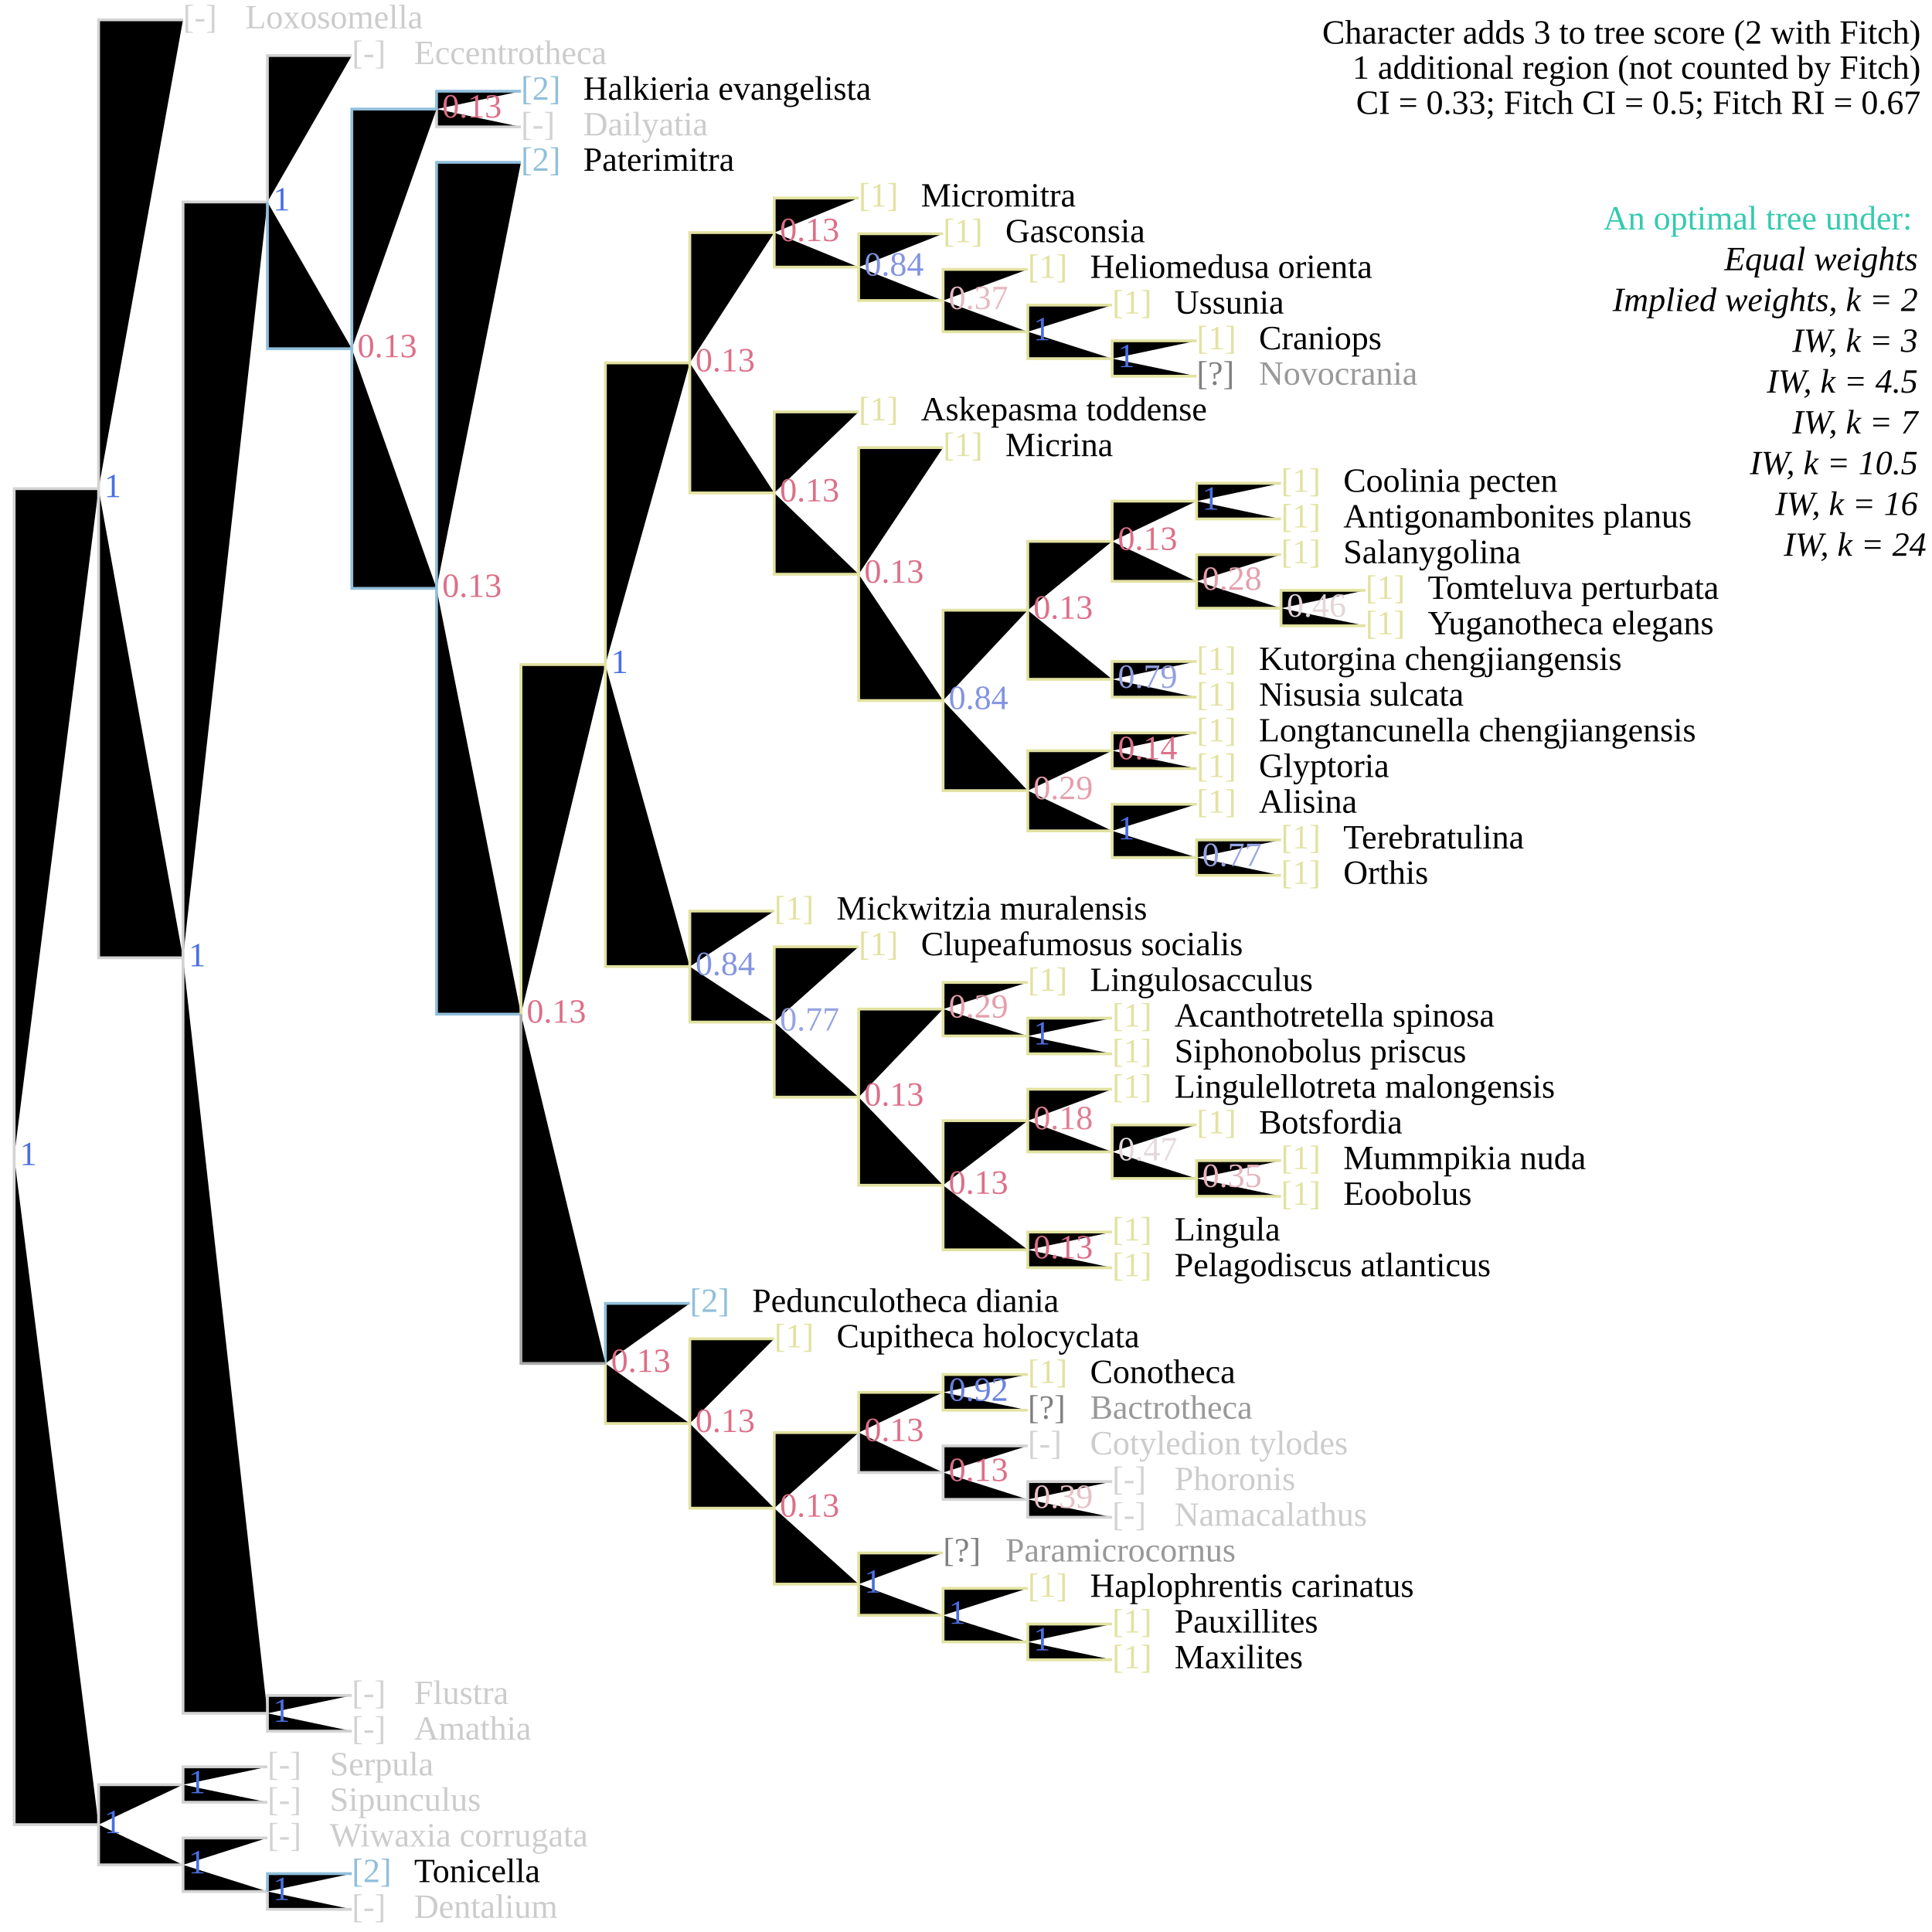
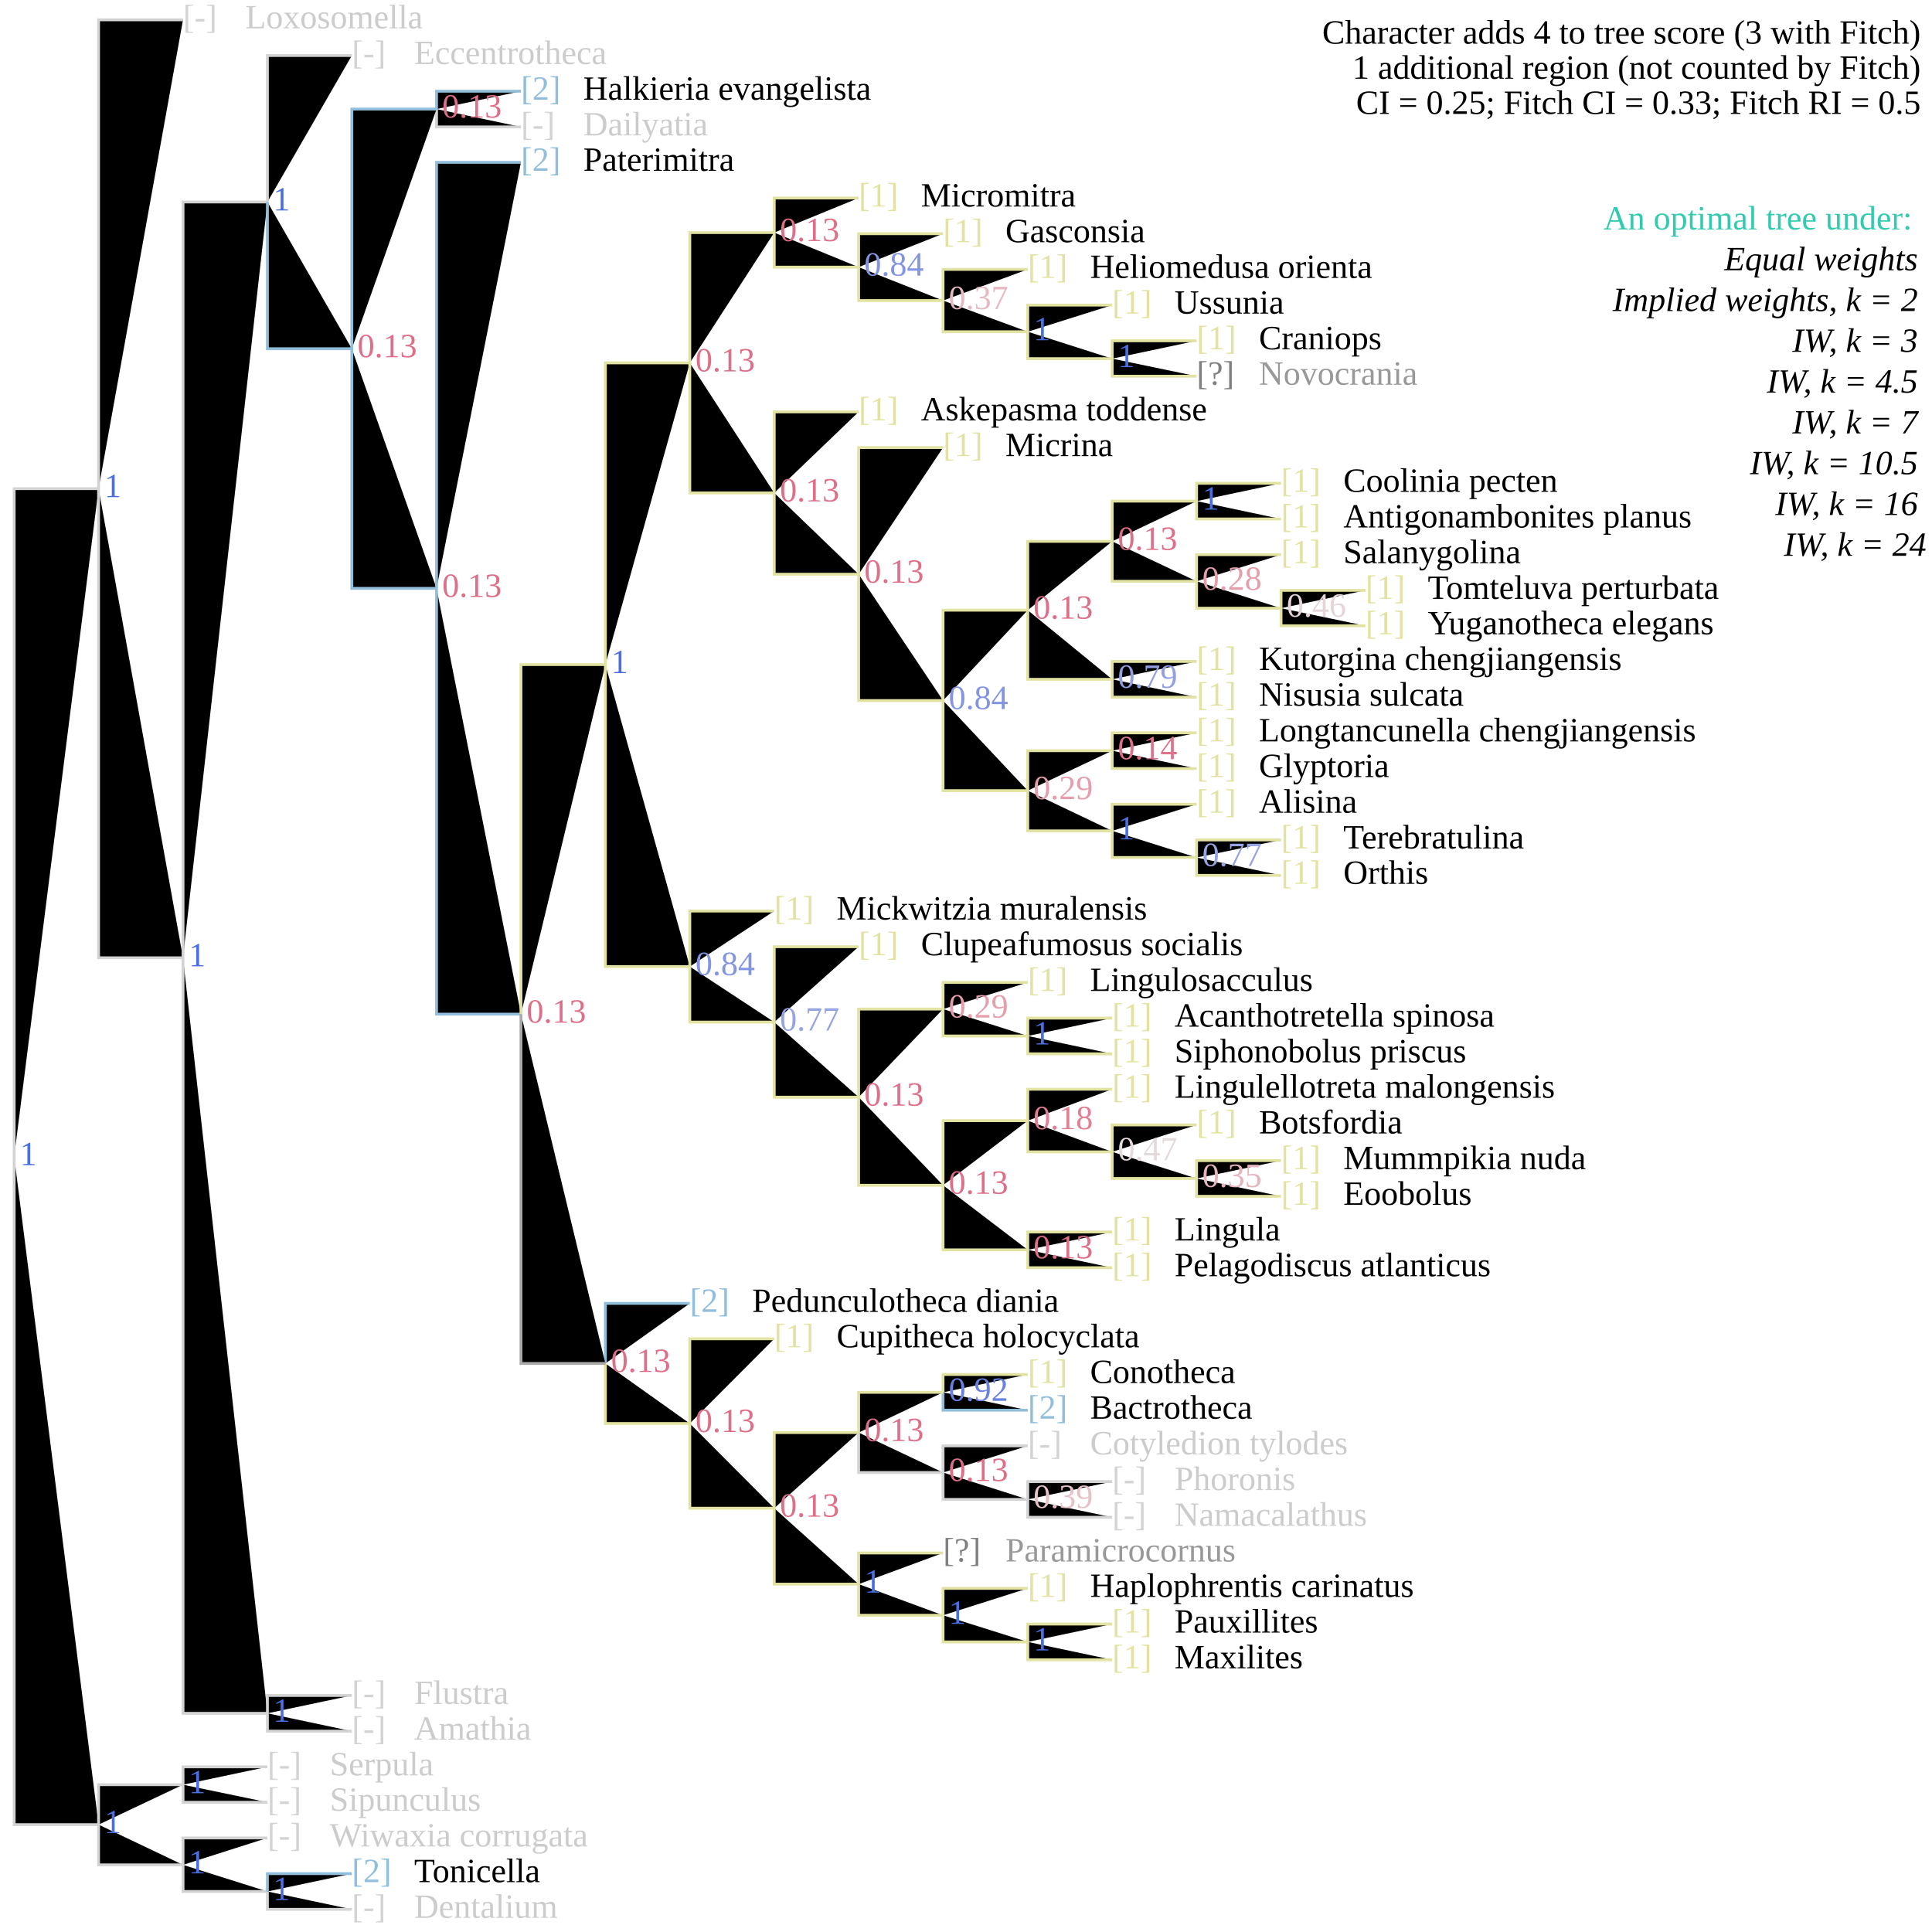
<svg xmlns="http://www.w3.org/2000/svg" version="1.1" width="682" height="682" class="tree" data-char="71">
-   <text x="678" y="15.4" text-anchor="end" class="stepsLabel">Character adds <tspan class="score">3</tspan> to tree score (<tspan class="score fitch">2</tspan> with Fitch)</text>
+   <text x="678" y="15.4" text-anchor="end" class="stepsLabel">Character adds <tspan class="score">4</tspan> to tree score (<tspan class="score fitch">3</tspan> with Fitch)</text>
  <text x="678" y="27.8" text-anchor="end" class="stepsLabel">
    <tspan class="score">1</tspan> additional region (not counted by Fitch)</text>
-   <text x="678" y="40.2" text-anchor="end" class="stepsLabel">CI = 0.33; Fitch CI = 0.5; Fitch RI = 0.67</text>
+   <text x="678" y="40.2" text-anchor="end" class="stepsLabel">CI = 0.25; Fitch CI = 0.33; Fitch RI = 0.5</text>
  <text x="678" y="65" text-anchor="end" class="stepsLabel">
    <tspan dy="16" fill="#34caaf">An optimal tree under:</tspan>
    <tspan x="680" style="font-style:italic" class="notThisAn" dy="1.2em">Equal weights</tspan>
    <tspan x="680" style="font-style:italic" class="thisAn" dy="1.2em">Implied weights, k = 2</tspan>
    <tspan x="680" style="font-style:italic" class="thisAn" dy="1.2em">IW, k = 3</tspan>
    <tspan x="680" style="font-style:italic" class="notThisAn" dy="1.2em">IW, k = 4.5</tspan>
    <tspan x="680" style="font-style:italic" class="notThisAn" dy="1.2em">IW, k = 7</tspan>
    <tspan x="680" style="font-style:italic" class="notThisAn" dy="1.2em">IW, k = 10.5</tspan>
    <tspan x="680" style="font-style:italic" class="notThisAn" dy="1.2em">IW, k = 16</tspan>
    <tspan x="680" style="font-style:italic" class="notThisAn" dy="1.2em">IW, k = 24</tspan>
  </text>
  <text x="124.2" y="664.4" fill="#91bfdb" class="flag">[2]</text>
  <text x="146.2" y="664.4" fill="#000" class="taxonLabel">Tonicella</text>
  <text x="124.2" y="677" fill="lightgrey" class="flag">[-]</text>
  <text x="146.2" y="677" fill="#ccc" class="taxonLabel">Dentalium</text>
  <text x="94.4" y="651.8" fill="lightgrey" class="flag">[-]</text>
  <text x="116.4" y="651.8" fill="#ccc" class="taxonLabel">Wiwaxia corrugata</text>
  <text x="94.4" y="626.7" fill="lightgrey" class="flag">[-]</text>
  <text x="116.4" y="626.7" fill="#ccc" class="taxonLabel">Serpula</text>
  <text x="94.4" y="639.2" fill="lightgrey" class="flag">[-]</text>
  <text x="116.4" y="639.2" fill="#ccc" class="taxonLabel">Sipunculus</text>
  <text x="124.2" y="601.5" fill="lightgrey" class="flag">[-]</text>
  <text x="146.2" y="601.5" fill="#ccc" class="taxonLabel">Flustra</text>
  <text x="124.2" y="614.1" fill="lightgrey" class="flag">[-]</text>
  <text x="146.2" y="614.1" fill="#ccc" class="taxonLabel">Amathia</text>
  <text x="392.6" y="576.3" fill="#e2e2a2" class="flag">[1]</text>
  <text x="414.6" y="576.3" fill="#000" class="taxonLabel">Pauxillites</text>
  <text x="392.6" y="588.9" fill="#e2e2a2" class="flag">[1]</text>
  <text x="414.6" y="588.9" fill="#000" class="taxonLabel">Maxilites</text>
  <text x="362.8" y="563.7" fill="#e2e2a2" class="flag">[1]</text>
  <text x="384.8" y="563.7" fill="#000" class="taxonLabel">Haplophrentis carinatus</text>
  <text x="332.9" y="551.2" fill="grey" class="flag">[?]</text>
  <text x="354.9" y="551.2" fill="#999" class="taxonLabel">Paramicrocornus</text>
  <text x="392.6" y="526" fill="lightgrey" class="flag">[-]</text>
  <text x="414.6" y="526" fill="#ccc" class="taxonLabel">Phoronis</text>
  <text x="392.6" y="538.6" fill="lightgrey" class="flag">[-]</text>
  <text x="414.6" y="538.6" fill="#ccc" class="taxonLabel">Namacalathus</text>
  <text x="362.8" y="513.4" fill="lightgrey" class="flag">[-]</text>
  <text x="384.8" y="513.4" fill="#ccc" class="taxonLabel">Cotyledion tylodes</text>
  <text x="362.8" y="488.2" fill="#e2e2a2" class="flag">[1]</text>
  <text x="384.8" y="488.2" fill="#000" class="taxonLabel">Conotheca</text>
-   <text x="362.8" y="500.8" fill="grey" class="flag">[?]</text>
-   <text x="384.8" y="500.8" fill="#999" class="taxonLabel">Bactrotheca</text>
+   <text x="362.8" y="500.8" fill="#91bfdb" class="flag">[2]</text>
+   <text x="384.8" y="500.8" fill="#000" class="taxonLabel">Bactrotheca</text>
  <text x="273.3" y="475.6" fill="#e2e2a2" class="flag">[1]</text>
  <text x="295.3" y="475.6" fill="#000" class="taxonLabel">Cupitheca holocyclata</text>
  <text x="243.5" y="463.1" fill="#91bfdb" class="flag">[2]</text>
  <text x="265.5" y="463.1" fill="#000" class="taxonLabel">Pedunculotheca diania</text>
  <text x="392.6" y="437.9" fill="#e2e2a2" class="flag">[1]</text>
  <text x="414.6" y="437.9" fill="#000" class="taxonLabel">Lingula</text>
  <text x="392.6" y="450.5" fill="#e2e2a2" class="flag">[1]</text>
  <text x="414.6" y="450.5" fill="#000" class="taxonLabel">Pelagodiscus atlanticus</text>
  <text x="452.2" y="412.7" fill="#e2e2a2" class="flag">[1]</text>
  <text x="474.2" y="412.7" fill="#000" class="taxonLabel">Mummpikia nuda</text>
  <text x="452.2" y="425.3" fill="#e2e2a2" class="flag">[1]</text>
  <text x="474.2" y="425.3" fill="#000" class="taxonLabel">Eoobolus</text>
  <text x="422.4" y="400.1" fill="#e2e2a2" class="flag">[1]</text>
  <text x="444.4" y="400.1" fill="#000" class="taxonLabel">Botsfordia</text>
  <text x="392.6" y="387.5" fill="#e2e2a2" class="flag">[1]</text>
  <text x="414.6" y="387.5" fill="#000" class="taxonLabel">Lingulellotreta malongensis</text>
  <text x="392.6" y="362.4" fill="#e2e2a2" class="flag">[1]</text>
  <text x="414.6" y="362.4" fill="#000" class="taxonLabel">Acanthotretella spinosa</text>
  <text x="392.6" y="375" fill="#e2e2a2" class="flag">[1]</text>
  <text x="414.6" y="375" fill="#000" class="taxonLabel">Siphonobolus priscus</text>
  <text x="362.8" y="349.8" fill="#e2e2a2" class="flag">[1]</text>
  <text x="384.8" y="349.8" fill="#000" class="taxonLabel">Lingulosacculus</text>
  <text x="303.1" y="337.2" fill="#e2e2a2" class="flag">[1]</text>
  <text x="325.1" y="337.2" fill="#000" class="taxonLabel">Clupeafumosus socialis</text>
  <text x="273.3" y="324.6" fill="#e2e2a2" class="flag">[1]</text>
  <text x="295.3" y="324.6" fill="#000" class="taxonLabel">Mickwitzia muralensis</text>
  <text x="452.2" y="299.5" fill="#e2e2a2" class="flag">[1]</text>
  <text x="474.2" y="299.5" fill="#000" class="taxonLabel">Terebratulina</text>
  <text x="452.2" y="312" fill="#e2e2a2" class="flag">[1]</text>
  <text x="474.2" y="312" fill="#000" class="taxonLabel">Orthis</text>
  <text x="422.4" y="286.9" fill="#e2e2a2" class="flag">[1]</text>
  <text x="444.4" y="286.9" fill="#000" class="taxonLabel">Alisina</text>
  <text x="422.4" y="261.7" fill="#e2e2a2" class="flag">[1]</text>
  <text x="444.4" y="261.7" fill="#000" class="taxonLabel">Longtancunella chengjiangensis</text>
  <text x="422.4" y="274.3" fill="#e2e2a2" class="flag">[1]</text>
  <text x="444.4" y="274.3" fill="#000" class="taxonLabel">Glyptoria</text>
  <text x="422.4" y="236.5" fill="#e2e2a2" class="flag">[1]</text>
  <text x="444.4" y="236.5" fill="#000" class="taxonLabel">Kutorgina chengjiangensis</text>
  <text x="422.4" y="249.1" fill="#e2e2a2" class="flag">[1]</text>
  <text x="444.4" y="249.1" fill="#000" class="taxonLabel">Nisusia sulcata</text>
  <text x="482" y="211.4" fill="#e2e2a2" class="flag">[1]</text>
  <text x="504" y="211.4" fill="#000" class="taxonLabel">Tomteluva perturbata</text>
  <text x="482" y="223.9" fill="#e2e2a2" class="flag">[1]</text>
  <text x="504" y="223.9" fill="#000" class="taxonLabel">Yuganotheca elegans</text>
  <text x="452.2" y="198.8" fill="#e2e2a2" class="flag">[1]</text>
  <text x="474.2" y="198.8" fill="#000" class="taxonLabel">Salanygolina</text>
  <text x="452.2" y="173.6" fill="#e2e2a2" class="flag">[1]</text>
  <text x="474.2" y="173.6" fill="#000" class="taxonLabel">Coolinia pecten</text>
  <text x="452.2" y="186.2" fill="#e2e2a2" class="flag">[1]</text>
  <text x="474.2" y="186.2" fill="#000" class="taxonLabel">Antigonambonites planus</text>
  <text x="332.9" y="161" fill="#e2e2a2" class="flag">[1]</text>
  <text x="354.9" y="161" fill="#000" class="taxonLabel">Micrina</text>
  <text x="303.1" y="148.4" fill="#e2e2a2" class="flag">[1]</text>
  <text x="325.1" y="148.4" fill="#000" class="taxonLabel">Askepasma toddense</text>
  <text x="422.4" y="123.3" fill="#e2e2a2" class="flag">[1]</text>
  <text x="444.4" y="123.3" fill="#000" class="taxonLabel">Craniops</text>
  <text x="422.4" y="135.8" fill="grey" class="flag">[?]</text>
  <text x="444.4" y="135.8" fill="#999" class="taxonLabel">Novocrania</text>
  <text x="392.6" y="110.7" fill="#e2e2a2" class="flag">[1]</text>
  <text x="414.6" y="110.7" fill="#000" class="taxonLabel">Ussunia</text>
  <text x="362.8" y="98.1" fill="#e2e2a2" class="flag">[1]</text>
  <text x="384.8" y="98.1" fill="#000" class="taxonLabel">Heliomedusa orienta</text>
  <text x="332.9" y="85.5" fill="#e2e2a2" class="flag">[1]</text>
  <text x="354.9" y="85.5" fill="#000" class="taxonLabel">Gasconsia</text>
  <text x="303.1" y="72.9" fill="#e2e2a2" class="flag">[1]</text>
  <text x="325.1" y="72.9" fill="#000" class="taxonLabel">Micromitra</text>
  <text x="183.9" y="60.3" fill="#91bfdb" class="flag">[2]</text>
  <text x="205.9" y="60.3" fill="#000" class="taxonLabel">Paterimitra</text>
  <text x="183.9" y="35.2" fill="#91bfdb" class="flag">[2]</text>
  <text x="205.9" y="35.2" fill="#000" class="taxonLabel">Halkieria evangelista</text>
  <text x="183.9" y="47.8" fill="lightgrey" class="flag">[-]</text>
  <text x="205.9" y="47.8" fill="#ccc" class="taxonLabel">Dailyatia</text>
  <text x="124.2" y="22.6" fill="lightgrey" class="flag">[-]</text>
  <text x="146.2" y="22.6" fill="#ccc" class="taxonLabel">Eccentrotheca</text>
  <text x="64.6" y="10" fill="lightgrey" class="flag">[-]</text>
  <text x="86.6" y="10" fill="#ccc" class="taxonLabel">Loxosomella</text>
  <path d="M5,408.3V172.5H34.8M34.8,172.5V7H64.6M34.8,172.5V338.1H64.6M64.6,338.1V71.3H94.4M94.4,71.3V19.6H124.2M154.1,38.5V44.8H183.9M303.1,505.7V519.8H332.9M332.9,519.8V510.4H362.8M332.9,519.8V529.3H362.8M362.8,529.3V523H392.6M362.8,529.3V535.6H392.6M64.6,338.1V604.8H94.4M94.4,604.8V598.5H124.2M94.4,604.8V611.1H124.2M5,408.3V644.1H34.8M34.8,644.1V630H64.6M64.6,630V623.7H94.4M64.6,630V636.2H94.4M34.8,644.1V658.3H64.6M64.6,658.3V648.8H94.4M64.6,658.3V667.7H94.4M94.4,667.7V674H124.2" stroke="lightgrey" class="inapplicable" />
-   <path d="M94.4,71.3V123.1H124.2M124.2,123.1V38.5H154.1M154.1,38.5V32.2H183.9M124.2,123.1V207.7H154.1M154.1,207.7V57.3H183.9M154.1,207.7V358H183.9M213.7,481.3V460.1H243.5M94.4,667.7V661.4H124.2" stroke="#91bfdb" />
-   <path d="M183.9,358V234.6H213.7M213.7,234.6V128.1H243.5M243.5,128.1V82.1H273.3M273.3,82.1V69.9H303.1M273.3,82.1V94.3H303.1M303.1,94.3V82.5H332.9M303.1,94.3V106.1H332.9M332.9,106.1V95.1H362.8M332.9,106.1V117.1H362.8M362.8,117.1V107.7H392.6M362.8,117.1V126.6H392.6M392.6,126.6V120.3H422.4M392.6,126.6V132.8H422.4M243.5,128.1V174H273.3M273.3,174V145.4H303.1M273.3,174V202.7H303.1M303.1,202.7V158H332.9M303.1,202.7V247.3H332.9M332.9,247.3V215.4H362.8M362.8,215.4V191.1H392.6M392.6,191.1V176.9H422.4M422.4,176.9V170.6H452.2M422.4,176.9V183.2H452.2M392.6,191.1V205.2H422.4M422.4,205.2V195.8H452.2M422.4,205.2V214.7H452.2M452.2,214.7V208.4H482M452.2,214.7V220.9H482M362.8,215.4V239.8H392.6M392.6,239.8V233.5H422.4M392.6,239.8V246.1H422.4M332.9,247.3V279.1H362.8M362.8,279.1V265H392.6M392.6,265V258.7H422.4M392.6,265V271.3H422.4M362.8,279.1V293.3H392.6M392.6,293.3V283.9H422.4M392.6,293.3V302.7H422.4M422.4,302.7V296.5H452.2M422.4,302.7V309H452.2M213.7,234.6V341.2H243.5M243.5,341.2V321.6H273.3M243.5,341.2V360.8H273.3M273.3,360.8V334.2H303.1M273.3,360.8V387.3H303.1M303.1,387.3V356.2H332.9M332.9,356.2V346.8H362.8M332.9,356.2V365.7H362.8M362.8,365.7V359.4H392.6M362.8,365.7V372H392.6M303.1,387.3V418.4H332.9M332.9,418.4V395.6H362.8M362.8,395.6V384.5H392.6M362.8,395.6V406.6H392.6M392.6,406.6V397.1H422.4M392.6,406.6V416H422.4M422.4,416V409.7H452.2M422.4,416V422.3H452.2M332.9,418.4V441.2H362.8M362.8,441.2V434.9H392.6M362.8,441.2V447.5H392.6M213.7,481.3V502.5H243.5M243.5,502.5V472.6H273.3M243.5,502.5V532.4H273.3M273.3,532.4V505.7H303.1M303.1,505.7V491.5H332.9M332.9,491.5V485.2H362.8M332.9,491.5V497.8H362.8M273.3,532.4V559.2H303.1M303.1,559.2V548.2H332.9M303.1,559.2V570.2H332.9M332.9,570.2V560.7H362.8M332.9,570.2V579.6H362.8M362.8,579.6V573.3H392.6M362.8,579.6V585.9H392.6" stroke="#e2e2a2" />
+   <path d="M94.4,71.3V123.1H124.2M124.2,123.1V38.5H154.1M154.1,38.5V32.2H183.9M124.2,123.1V207.7H154.1M154.1,207.7V57.3H183.9M154.1,207.7V358H183.9M213.7,481.3V460.1H243.5M332.9,491.5V497.8H362.8M94.4,667.7V661.4H124.2" stroke="#91bfdb" />
+   <path d="M183.9,358V234.6H213.7M213.7,234.6V128.1H243.5M243.5,128.1V82.1H273.3M273.3,82.1V69.9H303.1M273.3,82.1V94.3H303.1M303.1,94.3V82.5H332.9M303.1,94.3V106.1H332.9M332.9,106.1V95.1H362.8M332.9,106.1V117.1H362.8M362.8,117.1V107.7H392.6M362.8,117.1V126.6H392.6M392.6,126.6V120.3H422.4M392.6,126.6V132.8H422.4M243.5,128.1V174H273.3M273.3,174V145.4H303.1M273.3,174V202.7H303.1M303.1,202.7V158H332.9M303.1,202.7V247.3H332.9M332.9,247.3V215.4H362.8M362.8,215.4V191.1H392.6M392.6,191.1V176.9H422.4M422.4,176.9V170.6H452.2M422.4,176.9V183.2H452.2M392.6,191.1V205.2H422.4M422.4,205.2V195.8H452.2M422.4,205.2V214.7H452.2M452.2,214.7V208.4H482M452.2,214.7V220.9H482M362.8,215.4V239.8H392.6M392.6,239.8V233.5H422.4M392.6,239.8V246.1H422.4M332.9,247.3V279.1H362.8M362.8,279.1V265H392.6M392.6,265V258.7H422.4M392.6,265V271.3H422.4M362.8,279.1V293.3H392.6M392.6,293.3V283.9H422.4M392.6,293.3V302.7H422.4M422.4,302.7V296.5H452.2M422.4,302.7V309H452.2M213.7,234.6V341.2H243.5M243.5,341.2V321.6H273.3M243.5,341.2V360.8H273.3M273.3,360.8V334.2H303.1M273.3,360.8V387.3H303.1M303.1,387.3V356.2H332.9M332.9,356.2V346.8H362.8M332.9,356.2V365.7H362.8M362.8,365.7V359.4H392.6M362.8,365.7V372H392.6M303.1,387.3V418.4H332.9M332.9,418.4V395.6H362.8M362.8,395.6V384.5H392.6M362.8,395.6V406.6H392.6M392.6,406.6V397.1H422.4M392.6,406.6V416H422.4M422.4,416V409.7H452.2M422.4,416V422.3H452.2M332.9,418.4V441.2H362.8M362.8,441.2V434.9H392.6M362.8,441.2V447.5H392.6M213.7,481.3V502.5H243.5M243.5,502.5V472.6H273.3M243.5,502.5V532.4H273.3M273.3,532.4V505.7H303.1M303.1,505.7V491.5H332.9M332.9,491.5V485.2H362.8M273.3,532.4V559.2H303.1M303.1,559.2V548.2H332.9M303.1,559.2V570.2H332.9M332.9,570.2V560.7H362.8M332.9,570.2V579.6H362.8M362.8,579.6V573.3H392.6M362.8,579.6V585.9H392.6" stroke="#e2e2a2" />
  <path d="M183.9,358V481.3H213.7" stroke="darkgrey" />
  <text x="7" y="411.3" class="node" fill="#4A6FE3">1</text>
  <text x="36.8" y="175.5" class="node" fill="#4A6FE3">1</text>
  <text x="66.6" y="341.1" class="node" fill="#4A6FE3">1</text>
  <text x="96.4" y="74.3" class="node" fill="#4A6FE3">1</text>
  <text x="126.2" y="126.1" class="node" fill="#DD6F88">0.13</text>
  <text x="156.1" y="41.5" class="node" fill="#DD6F88">0.13</text>
  <text x="156.1" y="210.7" class="node" fill="#DD6F88">0.13</text>
  <text x="185.9" y="361" class="node" fill="#DD6F88">0.13</text>
  <text x="215.7" y="237.6" class="node" fill="#4A6FE3">1</text>
  <text x="245.5" y="131.1" class="node" fill="#DD6F88">0.13</text>
  <text x="275.3" y="85.1" class="node" fill="#DD6F88">0.13</text>
  <text x="305.1" y="97.3" class="node" fill="#8394E1">0.84</text>
  <text x="334.9" y="109.1" class="node" fill="#E6BAC2">0.37</text>
  <text x="364.8" y="120.1" class="node" fill="#4A6FE3">1</text>
  <text x="394.6" y="129.6" class="node" fill="#4A6FE3">1</text>
  <text x="275.3" y="177" class="node" fill="#DD6F88">0.13</text>
  <text x="305.1" y="205.7" class="node" fill="#DD6F88">0.13</text>
  <text x="334.9" y="250.3" class="node" fill="#8394E1">0.84</text>
  <text x="364.8" y="218.4" class="node" fill="#DD6F88">0.13</text>
  <text x="394.6" y="194.1" class="node" fill="#DD6F88">0.13</text>
  <text x="424.4" y="179.9" class="node" fill="#4A6FE3">1</text>
  <text x="424.4" y="208.2" class="node" fill="#E59FAC">0.28</text>
  <text x="454.2" y="217.7" class="node" fill="#E4D6D8">0.46</text>
  <text x="394.6" y="242.8" class="node" fill="#929FE1">0.79</text>
  <text x="364.8" y="282.1" class="node" fill="#E59FAC">0.29</text>
  <text x="394.6" y="268" class="node" fill="#DE728B">0.14</text>
  <text x="394.6" y="296.3" class="node" fill="#4A6FE3">1</text>
  <text x="424.4" y="305.7" class="node" fill="#97A4E2">0.77</text>
  <text x="245.5" y="344.2" class="node" fill="#8394E1">0.84</text>
  <text x="275.3" y="363.8" class="node" fill="#97A4E2">0.77</text>
  <text x="305.1" y="390.3" class="node" fill="#DD6F88">0.13</text>
  <text x="334.9" y="359.2" class="node" fill="#E59FAC">0.29</text>
  <text x="364.8" y="368.7" class="node" fill="#4A6FE3">1</text>
  <text x="334.9" y="421.4" class="node" fill="#DD6F88">0.13</text>
  <text x="364.8" y="398.6" class="node" fill="#E17F94">0.18</text>
  <text x="394.6" y="409.6" class="node" fill="#E4D9DB">0.47</text>
  <text x="424.4" y="419" class="node" fill="#E6B4BD">0.35</text>
  <text x="364.8" y="444.2" class="node" fill="#DD6F88">0.13</text>
  <text x="215.7" y="484.3" class="node" fill="#DD6F88">0.13</text>
  <text x="245.5" y="505.5" class="node" fill="#DD6F88">0.13</text>
  <text x="275.3" y="535.4" class="node" fill="#DD6F88">0.13</text>
  <text x="305.1" y="508.7" class="node" fill="#DD6F88">0.13</text>
  <text x="334.9" y="494.5" class="node" fill="#6982E1">0.92</text>
  <text x="334.9" y="522.8" class="node" fill="#DD6F88">0.13</text>
  <text x="364.8" y="532.3" class="node" fill="#E6C1C7">0.39</text>
  <text x="305.1" y="562.2" class="node" fill="#4A6FE3">1</text>
  <text x="334.9" y="573.2" class="node" fill="#4A6FE3">1</text>
  <text x="364.8" y="582.6" class="node" fill="#4A6FE3">1</text>
  <text x="96.4" y="607.8" class="node" fill="#4A6FE3">1</text>
  <text x="36.8" y="647.1" class="node" fill="#4A6FE3">1</text>
  <text x="66.6" y="633" class="node" fill="#4A6FE3">1</text>
  <text x="66.6" y="661.3" class="node" fill="#4A6FE3">1</text>
  <text x="96.4" y="670.7" class="node" fill="#4A6FE3">1</text>
</svg>
